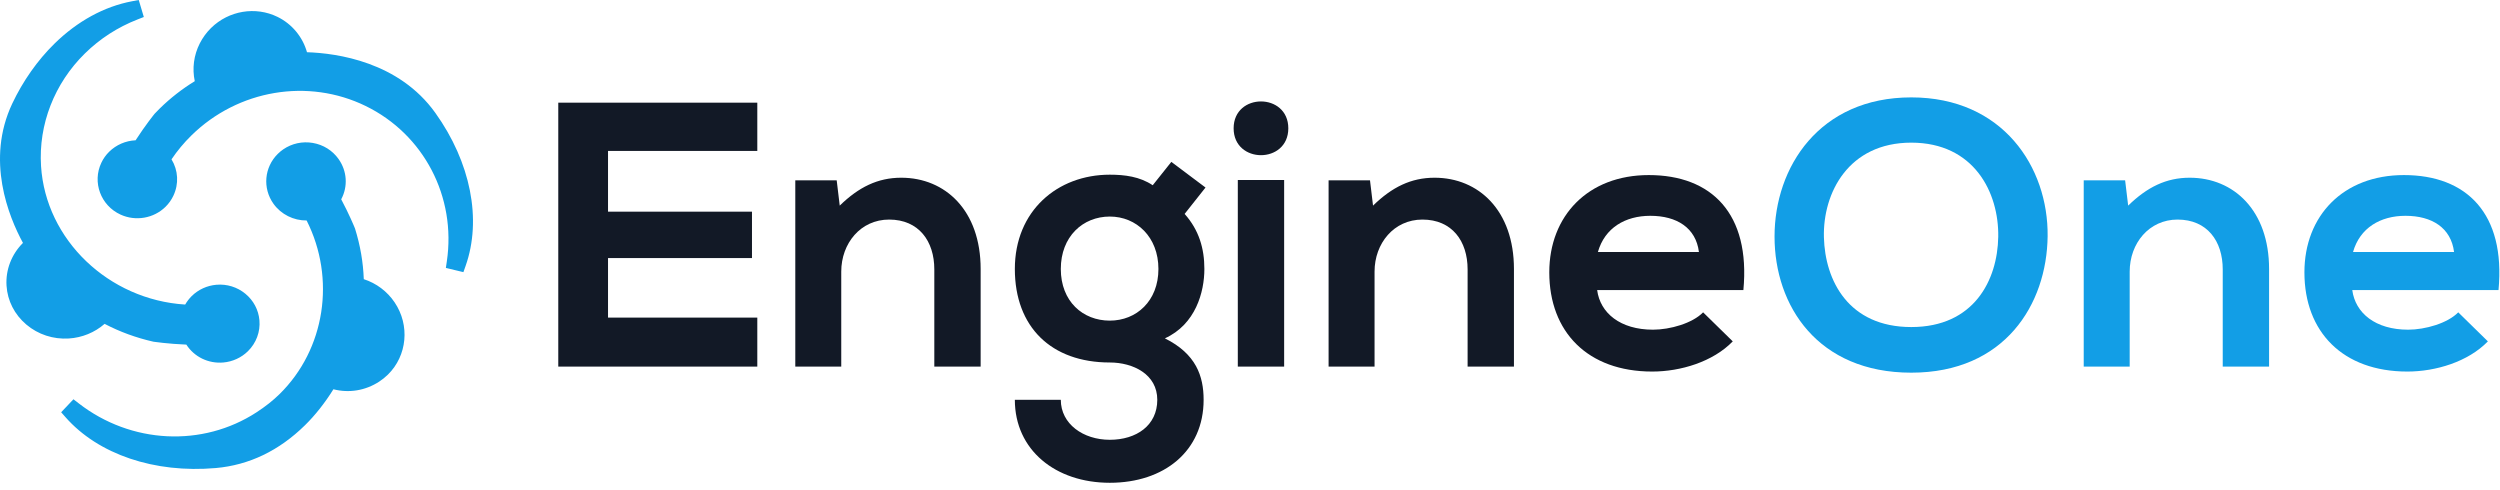
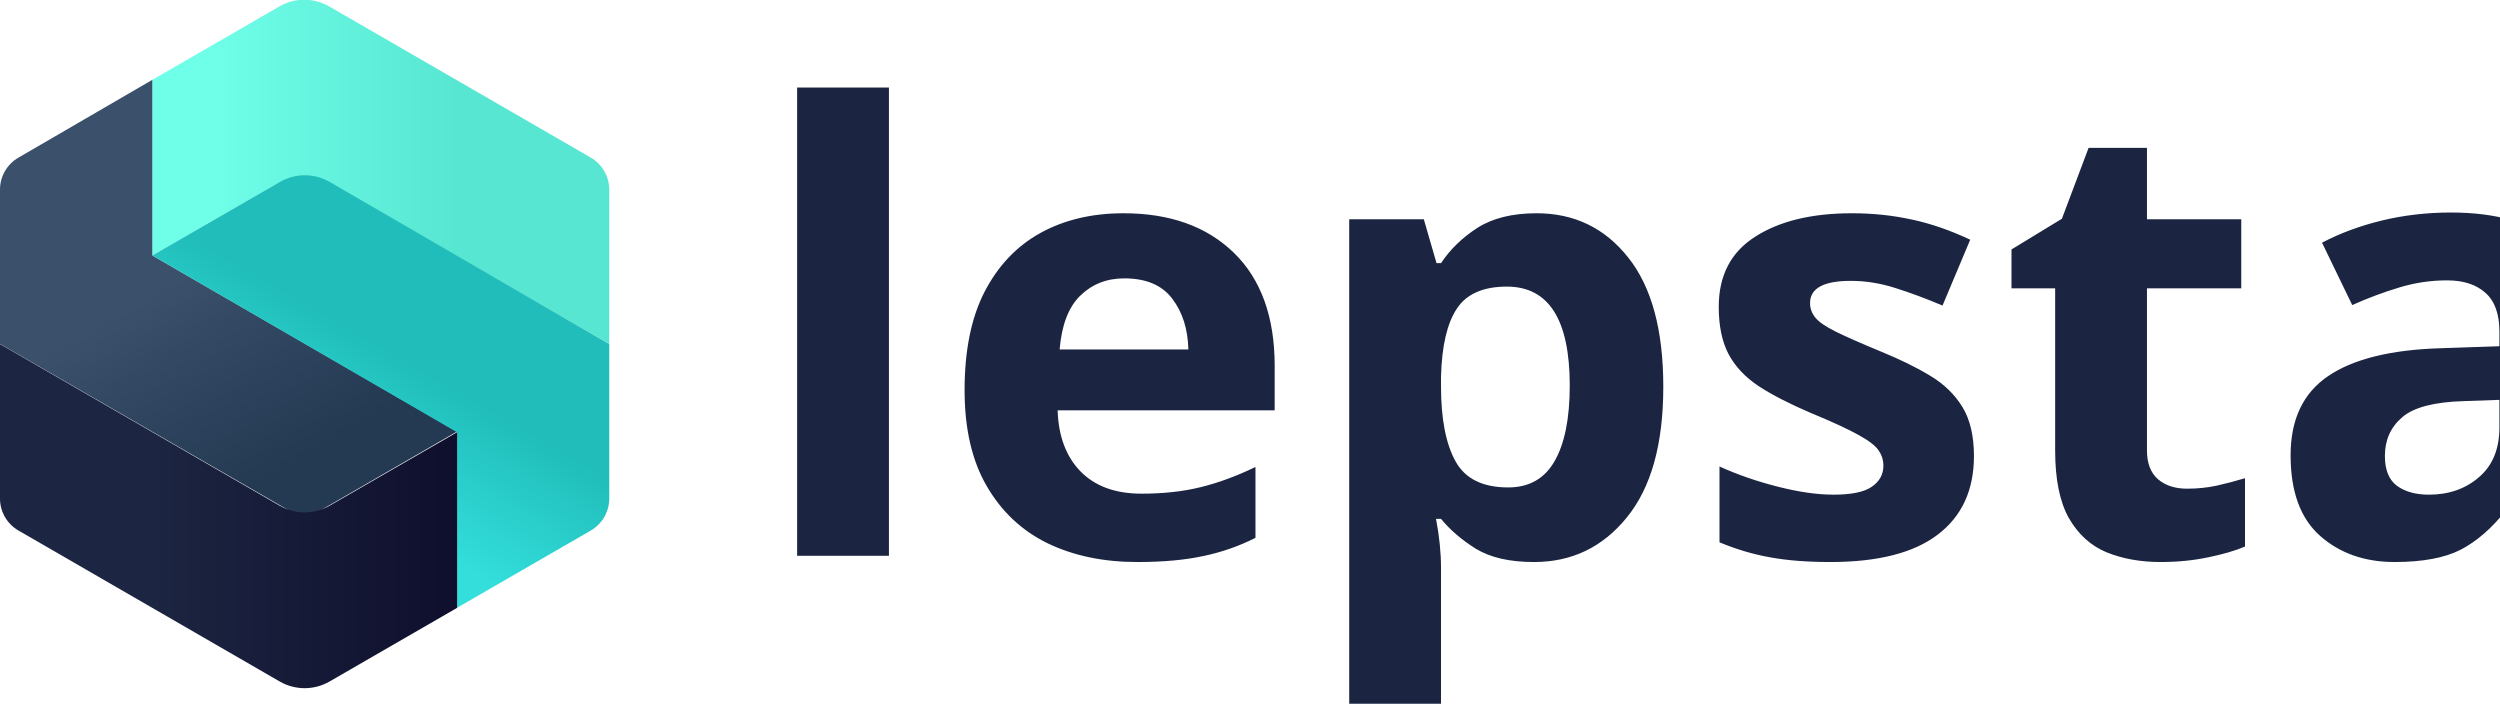
- <svg xmlns="http://www.w3.org/2000/svg" width="281px" height="55px" viewBox="0 0 281 55" version="1.1">
-   <defs />
-   <g id="Page-1" stroke="none" stroke-width="1" fill="none" fill-rule="evenodd">
-     <g id="Artboard" transform="translate(-123, -43)">
-       <g id="logo-v1.svg" transform="translate(123, 43)">
-         <path d="M52.333,29.89 L52.086,30.589 L50.115,30.114 L50.223,29.383 C51.302,22.124 47.639,15.105 41.108,11.917 C34.628,8.751 26.752,10.082 21.511,15.227 C20.68,16.042 19.931,16.942 19.278,17.908 C20.033,19.148 20.121,20.669 19.486,22.004 C19.265,22.47 18.967,22.888 18.6,23.249 C17.275,24.548 15.247,24.899 13.551,24.121 C11.318,23.099 10.35,20.485 11.392,18.293 C11.61,17.83 11.908,17.412 12.276,17.051 C13.069,16.273 14.128,15.819 15.24,15.769 C16.351,14.048 17.372,12.793 17.382,12.783 C17.596,12.555 17.772,12.375 17.951,12.2 C19.144,11.029 20.468,9.996 21.892,9.124 C21.588,7.693 21.781,6.208 22.456,4.877 C22.786,4.229 23.212,3.647 23.722,3.145 C25.715,1.19 28.716,0.689 31.19,1.896 C32.816,2.69 34.019,4.148 34.506,5.87 C37.905,5.982 44.825,6.953 48.926,12.68 C52.906,18.239 54.18,24.673 52.333,29.89 Z M9.545,6.006 C6.114,9.374 4.316,13.989 4.613,18.668 C5.137,26.954 12.205,33.695 20.815,34.232 C21.017,33.882 21.267,33.556 21.554,33.273 C22.294,32.547 23.276,32.097 24.32,32.007 C25.508,31.905 26.666,32.265 27.581,33.018 C28.495,33.771 29.055,34.828 29.159,35.995 C29.274,37.288 28.801,38.558 27.864,39.479 C27.124,40.205 26.14,40.655 25.097,40.745 C23.412,40.889 21.833,40.11 20.945,38.734 C18.876,38.65 17.271,38.412 17.255,38.41 C15.299,37.967 13.466,37.295 11.758,36.402 C10.647,37.374 9.231,37.954 7.73,38.047 C5.974,38.154 4.279,37.596 2.958,36.479 C1.631,35.356 0.841,33.805 0.734,32.111 C0.622,30.335 1.295,28.586 2.581,27.304 C0.979,24.359 -1.623,17.991 1.378,11.641 C2.578,9.105 4.214,6.78 6.112,4.917 C8.696,2.379 11.72,0.727 14.856,0.139 L15.595,0 L16.165,1.911 L15.464,2.185 C13.23,3.058 11.239,4.343 9.545,6.006 Z M8.856,45.343 C14.732,49.898 22.762,50.298 28.838,46.341 C29.825,45.699 30.695,45.011 31.421,44.297 C36.546,39.266 37.763,31.312 34.464,24.781 C33.005,24.797 31.589,24.096 30.74,22.904 C29.492,21.155 29.7,18.792 31.233,17.287 C31.426,17.098 31.627,16.931 31.831,16.792 C32.807,16.12 33.993,15.863 35.167,16.066 C36.344,16.27 37.367,16.91 38.05,17.869 C39.019,19.229 39.121,20.96 38.352,22.403 C39.222,24.035 39.791,25.407 39.903,25.684 C40.496,27.584 40.822,29.479 40.889,31.379 C42.3,31.834 43.514,32.743 44.353,33.982 C46.091,36.555 45.773,39.973 43.599,42.109 C43.301,42.401 42.97,42.666 42.615,42.898 C41.072,43.903 39.234,44.202 37.476,43.754 C36.505,45.308 35.431,46.667 34.275,47.801 C31.362,50.662 27.991,52.279 24.257,52.608 C17.362,53.212 11.045,51.074 7.361,46.89 L6.875,46.338 L8.256,44.878 L8.856,45.343 Z" id="Shape" fill="#129EE6" />
-         <g id="Group" transform="translate(62.40984, 10.3125)" fill-rule="nonzero">
-           <g transform="translate(0, 0.797991)" fill="#121926" id="Shape">
-             <path d="M22.71,30.099 L0.34,30.099 C0.34,20.224 0.34,10.305 0.34,0.429 L22.711,0.429 L22.711,5.855 L5.932,5.855 L5.932,12.679 L22.113,12.679 L22.113,17.893 L5.932,17.893 L5.932,24.59 L22.711,24.59 L22.711,30.099 L22.71,30.099 Z" />
-             <path d="M42.607,30.099 L42.607,19.165 C42.607,15.985 40.856,13.569 37.526,13.569 C34.324,13.569 32.147,16.24 32.147,19.418 L32.147,30.099 L26.981,30.099 L26.981,9.161 L31.635,9.161 L31.976,12.001 C34.111,9.924 36.246,8.865 38.892,8.865 C43.844,8.865 47.815,12.552 47.815,19.122 L47.815,30.099 L42.607,30.099 Z" />
-             <path d="M69.248,7.085 L73.09,9.967 L70.742,12.934 C72.365,14.756 72.962,16.833 72.962,19.122 C72.962,21.707 71.98,25.352 68.522,26.92 C72.023,28.658 72.877,31.159 72.877,33.828 C72.877,39.594 68.437,43.154 62.332,43.154 C56.227,43.154 51.659,39.466 51.659,33.828 L56.825,33.828 C56.825,36.542 59.344,38.322 62.332,38.322 C65.32,38.322 67.669,36.712 67.669,33.828 C67.669,30.947 64.937,29.633 62.332,29.633 C55.757,29.633 51.659,25.649 51.659,19.121 C51.659,12.593 56.441,8.524 62.332,8.524 C63.997,8.524 65.705,8.736 67.156,9.711 L69.248,7.085 Z M56.825,19.122 C56.825,22.767 59.301,24.928 62.332,24.928 C65.32,24.928 67.797,22.724 67.797,19.122 C67.797,15.519 65.32,13.23 62.332,13.23 C59.301,13.231 56.825,15.477 56.825,19.122 Z" />
-             <path d="M82.397,3.312 C82.397,7.338 76.25,7.338 76.25,3.312 C76.25,-0.715 82.397,-0.715 82.397,3.312 Z M76.72,9.119 L76.72,30.099 L81.928,30.099 L81.928,9.119 L76.72,9.119 Z" />
-             <path d="M102.549,30.099 L102.549,19.165 C102.549,15.985 100.798,13.569 97.469,13.569 C94.267,13.569 92.09,16.24 92.09,19.418 L92.09,30.099 L86.924,30.099 L86.924,9.161 L91.578,9.161 L91.919,12.001 C94.053,9.924 96.188,8.865 98.835,8.865 C103.788,8.865 107.758,12.552 107.758,19.122 L107.758,30.099 L102.549,30.099 Z" />
-             <path d="M117.11,21.495 C117.45,24.081 119.714,25.946 123.386,25.946 C125.306,25.946 127.825,25.226 129.02,23.996 L132.352,27.26 C130.13,29.55 126.503,30.652 123.3,30.652 C116.043,30.652 111.73,26.2 111.73,19.504 C111.73,13.146 116.085,8.568 122.915,8.568 C129.961,8.568 134.357,12.892 133.546,21.495 L117.11,21.495 Z M128.55,17.215 C128.209,14.502 126.075,13.146 123.085,13.146 C120.268,13.146 117.963,14.502 117.194,17.215 L128.55,17.215 Z" />
-           </g>
-           <g transform="translate(136.6366, 0)" fill="#129EE6" id="Shape">
-             <path d="M31.107,16.233 C31.021,23.905 26.283,31.576 15.782,31.576 C5.28,31.576 0.412,24.075 0.412,16.275 C0.412,8.476 5.449,0.634 15.782,0.634 C26.069,0.634 31.192,8.476 31.107,16.233 Z M5.961,16.36 C6.088,21.235 8.735,26.448 15.781,26.448 C22.825,26.448 25.471,21.191 25.556,16.317 C25.642,11.316 22.825,5.721 15.781,5.721 C8.736,5.721 5.833,11.358 5.961,16.36 Z" />
-             <path d="M50.789,30.897 L50.789,19.963 C50.789,16.783 49.039,14.367 45.71,14.367 C42.508,14.367 40.33,17.038 40.33,20.216 L40.33,30.897 L35.164,30.897 L35.164,9.959 L39.818,9.959 L40.159,12.799 C42.294,10.722 44.429,9.663 47.075,9.663 C52.028,9.663 55.998,13.35 55.998,19.92 L55.998,30.897 L50.789,30.897 Z" />
-             <path d="M65.349,22.293 C65.69,24.879 67.953,26.744 71.626,26.744 C73.546,26.744 76.065,26.024 77.26,24.794 L80.591,28.058 C78.37,30.348 74.743,31.45 71.54,31.45 C64.283,31.45 59.97,26.998 59.97,20.302 C59.97,13.944 64.324,9.366 71.155,9.366 C78.2,9.366 82.597,13.69 81.786,22.293 L65.349,22.293 Z M76.791,18.013 C76.45,15.3 74.315,13.944 71.326,13.944 C68.508,13.944 66.204,15.3 65.434,18.013 L76.791,18.013 Z" />
-           </g>
-         </g>
-       </g>
+ <svg xmlns="http://www.w3.org/2000/svg" viewBox="0 0 156.58 44.41">
+   <defs>
+     <style>.cls-1,.cls-2,.cls-3,.cls-4{fill-rule:evenodd;}.cls-1{fill:url(#New_Gradient_Swatch_3);}.cls-2{fill:url(#New_Gradient_Swatch_4);}.cls-3{fill:url(#New_Gradient_Swatch_2);}.cls-4{fill:url(#New_Gradient_Swatch);}.cls-5{font-size:38.59px;fill:#1b2541;font-family:Aller-Bold, Aller;font-weight:700;}</style>
+     <linearGradient id="New_Gradient_Swatch_3" x1="13.27" y1="10.78" x2="28.62" y2="10.78" gradientUnits="userSpaceOnUse">
+       <stop offset="0" stop-color="#6fffe9" />
+       <stop offset="1" stop-color="#57e6d1" />
+     </linearGradient>
+     <linearGradient id="New_Gradient_Swatch_4" x1="10.61" y1="17.89" x2="17.29" y2="29.47" gradientUnits="userSpaceOnUse">
+       <stop offset="0" stop-color="#3a506b" />
+       <stop offset="1" stop-color="#243952" />
+     </linearGradient>
+     <linearGradient id="New_Gradient_Swatch_2" x1="24.88" y1="22.15" x2="20.11" y2="30.41" gradientUnits="userSpaceOnUse">
+       <stop offset="0" stop-color="#20bdba" />
+       <stop offset="1" stop-color="#33dedb" />
+     </linearGradient>
+     <linearGradient id="New_Gradient_Swatch" x1="9.54" y1="32.33" x2="28.62" y2="32.33" gradientUnits="userSpaceOnUse">
+       <stop offset="0" stop-color="#1c2541" />
+       <stop offset="1" stop-color="#0f0f2d" />
+     </linearGradient>
+   </defs>
+   <g id="Layer_2" data-name="Layer 2">
+     <g id="Layer_1-2" data-name="Layer 1">
+       <path class="cls-1" d="M20.63.41,37,9.87a2.33,2.33,0,0,1,1.16,2v9.67L21,11.67a3.94,3.94,0,0,0-3.93,0L9.54,16V5l8-4.62A3.12,3.12,0,0,1,20.63.41Z" />
+       <path class="cls-2" d="M9.54,5,1.16,9.87a2.31,2.31,0,0,0-1.16,2v9.67l19.08,11,9.54-5.51L9.54,16Z" />
+       <path class="cls-3" d="M9.54,16l8-4.61a3.12,3.12,0,0,1,3.1,0L38.16,21.55v9.68a2.33,2.33,0,0,1-1.16,2l-8.38,4.84v-11Z" />
+       <path class="cls-4" d="M20.63,42.69l8-4.62v-11l-8,4.61a3.12,3.12,0,0,1-3.1,0L0,21.55v9.68a2.31,2.31,0,0,0,1.16,2l16.37,9.46A3.12,3.12,0,0,0,20.63,42.69Z" />
+       <text class="cls-5" transform="translate(46.91 34.81)">lepsta</text>
    </g>
  </g>
</svg>
